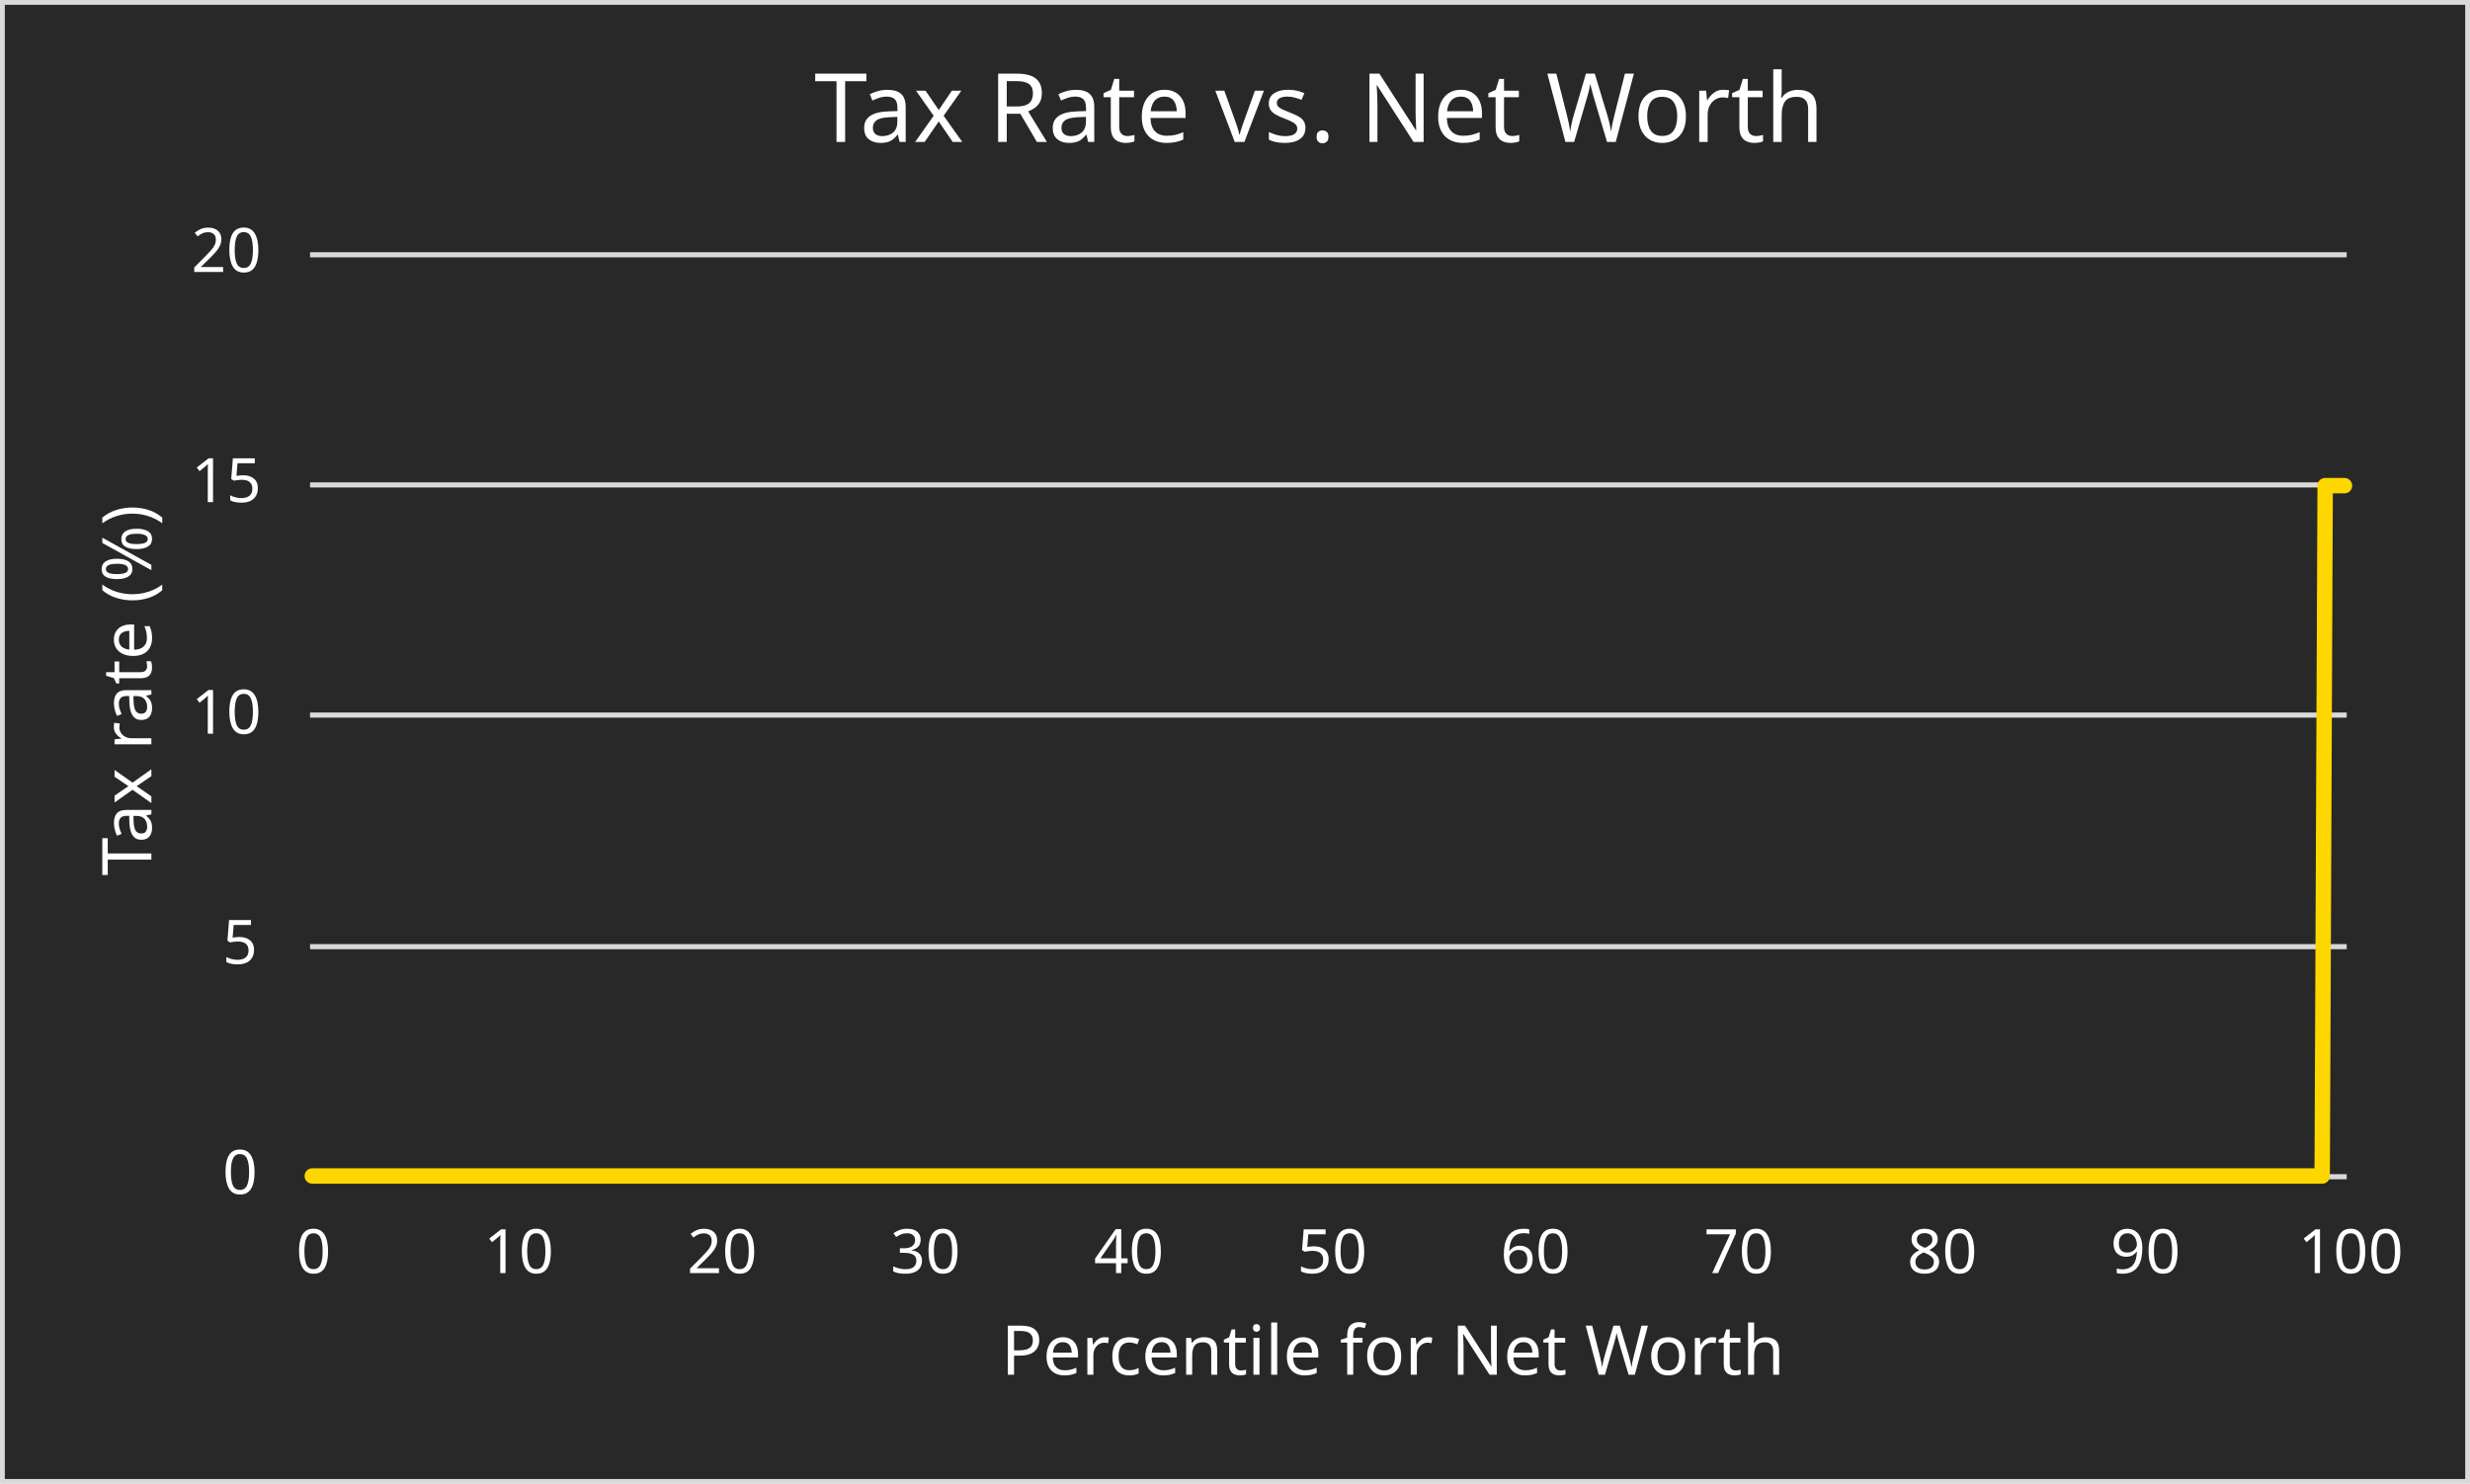
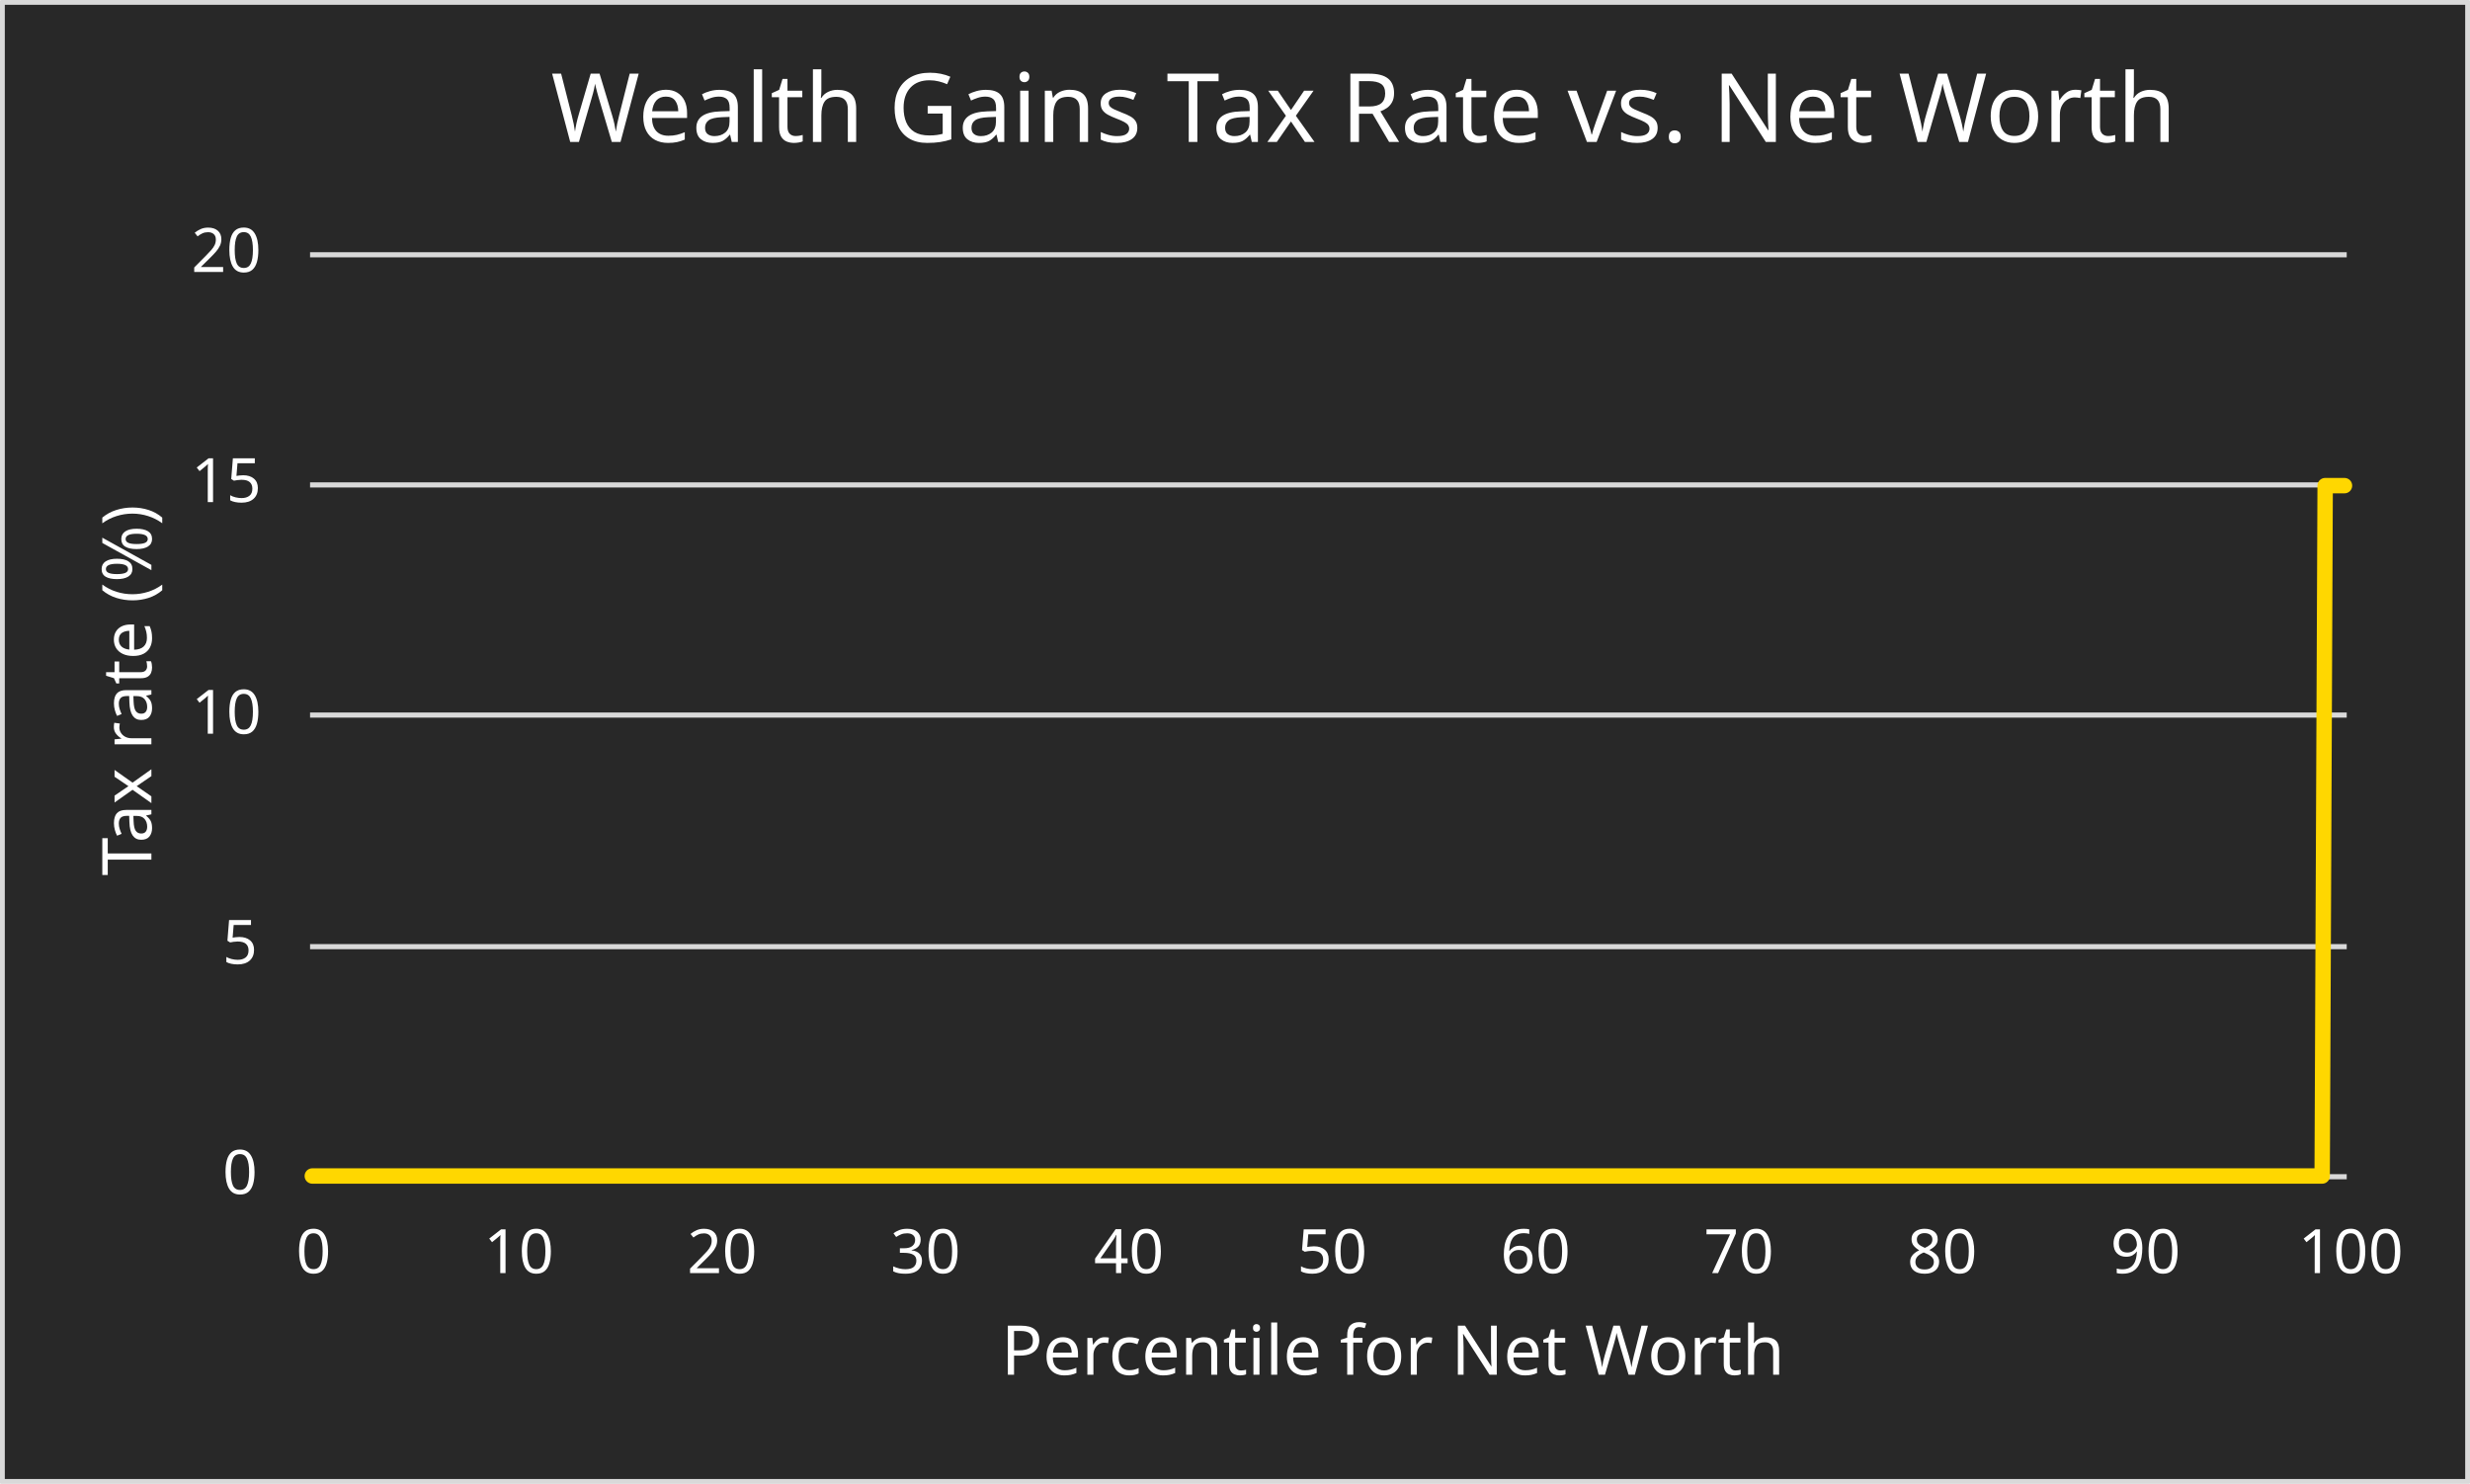
<svg xmlns="http://www.w3.org/2000/svg" width="1653" height="993" xml:space="preserve" overflow="hidden">
  <defs>
    <clipPath id="clip0">
      <rect x="616" y="173" width="1653" height="993" />
    </clipPath>
  </defs>
  <g clip-path="url(#clip0)" transform="translate(-616 -173)">
    <rect x="617" y="174" width="1650" height="990" fill="#282828" />
    <g>
      <path d="M823.5 806.527 2186.5 806.527M823.5 651.522 2186.5 651.522M823.5 497.517 2186.5 497.517M823.5 343.5 2186.5 343.5" stroke="#D9D9D9" stroke-width="3.438" stroke-linejoin="round" stroke-miterlimit="10" fill="none" />
    </g>
    <g>
      <path d="M823.5 960.5 2186.5 960.5" stroke="#D9D9D9" stroke-width="3.438" stroke-linejoin="round" stroke-miterlimit="10" fill="none" fill-rule="evenodd" />
    </g>
    <g>
      <path d="M825 960 826.027 960 827.027 960 829.027 960 830.027 960 831.027 960 833.027 960 834.027 960 835.027 960 837.027 960 838.027 960 840.028 960 841.028 960 842.028 960 844.028 960 845.028 960 846.028 960 848.028 960 849.028 960 850.028 960 852.028 960 853.028 960 854.028 960 856.028 960 857.028 960 859.028 960 860.028 960 861.028 960 863.028 960 864.028 960 865.028 960 867.028 960 868.029 960 869.029 960 871.029 960 872.029 960 874.029 960 875.029 960 876.029 960 878.029 960 879.029 960 880.029 960 882.029 960 883.029 960 884.029 960 886.029 960 887.029 960 889.029 960 890.029 960 891.029 960 893.029 960 894.029 960 895.029 960 897.029 960 898.029 960 899.029 960 901.03 960 902.03 960 903.03 960 905.03 960 906.03 960 908.03 960 909.03 960 910.03 960 912.03 960 913.03 960 914.03 960 916.03 960 917.03 960 918.03 960 920.03 960 921.03 960 923.03 960 924.03 960 925.03 960 927.03 960 928.03 960 929.03 960 931.031 960 932.031 960 933.031 960 935.031 960 936.031 960 937.031 960 939.031 960 940.031 960 942.031 960 943.031 960 944.031 960 946.031 960 947.031 960 948.031 960 950.031 960 951.031 960 952.031 960 954.031 960 955.031 960 957.031 960 958.031 960 959.031 960 961.031 960 962.032 960 963.032 960 965.032 960 966.032 960 967.032 960 969.032 960 970.032 960 972.032 960 973.032 960 974.032 960 976.032 960 977.032 960 978.032 960 980.032 960 981.032 960 982.032 960 984.032 960 985.032 960 986.032 960 988.032 960 989.032 960 991.033 960 992.033 960 993.033 960 995.033 960 996.033 960 997.033 960 999.033 960 1000.03 960 1001.03 960 1003.03 960 1004.03 960 1006.03 960 1007.03 960 1008.03 960 1010.03 960 1011.03 960 1012.03 960 1014.03 960 1015.03 960 1016.03 960 1018.03 960 1019.03 960 1020.03 960 1022.03 960 1023.03 960 1025.03 960 1026.03 960 1027.03 960 1029.03 960 1030.03 960 1031.03 960 1033.03 960 1034.03 960 1035.03 960 1037.03 960 1038.03 960 1040.03 960 1041.03 960 1042.03 960 1044.03 960 1045.03 960 1046.03 960 1048.03 960 1049.03 960 1050.03 960 1052.03 960 1053.03 960 1055.03 960 1056.03 960 1057.03 960 1059.03 960 1060.03 960 1061.03 960 1063.03 960 1064.03 960 1065.03 960 1067.04 960 1068.04 960 1069.04 960 1071.04 960 1072.04 960 1074.04 960 1075.04 960 1076.04 960 1078.04 960 1079.04 960 1080.04 960 1082.04 960 1083.04 960 1084.04 960 1086.04 960 1087.04 960 1089.04 960 1090.04 960 1091.04 960 1093.04 960 1094.04 960 1095.04 960 1097.04 960 1098.04 960 1099.04 960 1101.04 960 1102.04 960 1104.04 960 1105.04 960 1106.04 960 1108.04 960 1109.04 960 1110.04 960 1112.04 960 1113.04 960 1114.04 960 1116.04 960 1117.04 960 1118.04 960 1120.04 960 1121.04 960 1123.04 960 1124.04 960 1125.04 960 1127.04 960 1128.04 960 1129.04 960 1131.04 960 1132.04 960 1133.04 960 1135.04 960 1136.04 960 1138.04 960 1139.04 960 1140.04 960 1142.04 960 1143.04 960 1144.04 960 1146.04 960 1147.04 960 1148.04 960 1150.04 960 1151.04 960 1152.04 960 1154.04 960 1155.04 960 1157.04 960 1158.04 960 1159.04 960 1161.04 960 1162.04 960 1163.04 960 1165.04 960 1166.04 960 1167.04 960 1169.04 960 1170.04 960 1172.04 960 1173.04 960 1174.04 960 1176.04 960 1177.04 960 1178.04 960 1180.04 960 1181.04 960 1182.04 960 1184.04 960 1185.04 960 1187.04 960 1188.04 960 1189.04 960 1191.04 960 1192.04 960 1193.04 960 1195.04 960 1196.04 960 1197.04 960 1199.04 960 1200.04 960 1201.04 960 1203.04 960 1204.04 960 1206.04 960 1207.04 960 1208.04 960 1210.04 960 1211.04 960 1212.04 960 1214.04 960 1215.04 960 1216.04 960 1218.04 960 1219.04 960 1221.04 960 1222.04 960 1223.04 960 1225.04 960 1226.04 960 1227.04 960 1229.04 960 1230.04 960 1231.04 960 1233.04 960 1234.04 960 1236.04 960 1237.04 960 1238.04 960 1240.04 960 1241.04 960 1242.04 960 1244.04 960 1245.04 960 1246.04 960 1248.04 960 1249.04 960 1250.04 960 1252.04 960 1253.04 960 1255.04 960 1256.04 960 1257.04 960 1259.04 960 1260.04 960 1261.04 960 1263.04 960 1264.04 960 1265.04 960 1267.04 960 1268.04 960 1270.04 960 1271.04 960 1272.04 960 1274.04 960 1275.04 960 1276.04 960 1278.04 960 1279.04 960 1280.04 960 1282.04 960 1283.04 960 1284.04 960 1286.04 960 1287.04 960 1289.04 960 1290.04 960 1291.04 960 1293.04 960 1294.04 960 1295.04 960 1297.04 960 1298.04 960 1299.04 960 1301.04 960 1302.04 960 1304.04 960 1305.04 960 1306.04 960 1308.04 960 1309.04 960 1310.04 960 1312.04 960 1313.04 960 1314.04 960 1316.04 960 1317.04 960 1319.04 960 1320.04 960 1321.04 960 1323.04 960 1324.04 960 1325.04 960 1327.04 960 1328.04 960 1329.04 960 1331.04 960 1332.04 960 1333.04 960 1335.04 960 1336.04 960 1338.04 960 1339.04 960 1340.04 960 1342.04 960 1343.04 960 1344.04 960 1346.04 960 1347.04 960 1348.04 960 1350.04 960 1351.04 960 1353.04 960 1354.04 960 1355.04 960 1357.04 960 1358.04 960 1359.04 960 1361.04 960 1362.04 960 1363.04 960 1365.04 960 1366.04 960 1367.04 960 1369.04 960 1370.04 960 1372.04 960 1373.05 960 1374.05 960 1376.05 960 1377.05 960 1378.05 960 1380.05 960 1381.05 960 1382.05 960 1384.05 960 1385.05 960 1387.05 960 1388.05 960 1389.05 960 1391.05 960 1392.05 960 1393.05 960 1395.05 960 1396.05 960 1397.05 960 1399.05 960 1400.05 960 1402.05 960 1403.05 960 1404.05 960 1406.05 960 1407.05 960 1408.05 960 1410.05 960 1411.05 960 1412.05 960 1414.05 960 1415.05 960 1416.05 960 1418.05 960 1419.05 960 1421.05 960 1422.05 960 1423.05 960 1425.05 960 1426.05 960 1427.05 960 1429.05 960 1430.05 960 1431.05 960 1433.05 960 1434.05 960 1436.05 960 1437.05 960 1438.05 960 1440.05 960 1441.05 960 1442.05 960 1444.05 960 1445.05 960 1446.05 960 1448.05 960 1449.05 960 1451.05 960 1452.05 960 1453.05 960 1455.05 960 1456.05 960 1457.05 960 1459.05 960 1460.05 960 1461.05 960 1463.05 960 1464.05 960 1465.05 960 1467.05 960 1468.05 960 1470.05 960 1471.05 960 1472.05 960 1474.05 960 1475.05 960 1476.05 960 1478.05 960 1479.05 960 1480.05 960 1482.05 960 1483.05 960 1485.05 960 1486.05 960 1487.05 960 1489.05 960 1490.05 960 1491.05 960 1493.05 960 1494.05 960 1495.05 960 1497.05 960 1498.05 960 1499.05 960 1501.05 960 1502.05 960 1504.05 960 1505.05 960 1506.05 960 1508.05 960 1509.05 960 1510.05 960 1512.05 960 1513.05 960 1514.05 960 1516.05 960 1517.05 960 1519.05 960 1520.05 960 1521.05 960 1523.05 960 1524.05 960 1525.05 960 1527.05 960 1528.05 960 1529.05 960 1531.05 960 1532.05 960 1534.05 960 1535.05 960 1536.05 960 1538.05 960 1539.05 960 1540.05 960 1542.05 960 1543.05 960 1544.05 960 1546.05 960 1547.05 960 1548.05 960 1550.05 960 1551.05 960 1553.05 960 1554.05 960 1555.05 960 1557.05 960 1558.05 960 1559.05 960 1561.05 960 1562.05 960 1563.05 960 1565.05 960 1566.05 960 1568.05 960 1569.05 960 1570.05 960 1572.05 960 1573.05 960 1574.05 960 1576.05 960 1577.05 960 1578.05 960 1580.05 960 1581.05 960 1582.05 960 1584.05 960 1585.05 960 1587.05 960 1588.05 960 1589.05 960 1591.05 960 1592.05 960 1593.05 960 1595.05 960 1596.05 960 1597.05 960 1599.05 960 1600.05 960 1602.05 960 1603.05 960 1604.05 960 1606.05 960 1607.05 960 1608.05 960 1610.05 960 1611.05 960 1612.05 960 1614.05 960 1615.05 960 1617.05 960 1618.05 960 1619.05 960 1621.05 960 1622.05 960 1623.05 960 1625.05 960 1626.05 960 1627.05 960 1629.05 960 1630.05 960 1631.05 960 1633.05 960 1634.05 960 1636.05 960 1637.05 960 1638.05 960 1640.05 960 1641.05 960 1642.05 960 1644.05 960 1645.05 960 1646.05 960 1648.05 960 1649.05 960 1651.05 960 1652.05 960 1653.05 960 1655.05 960 1656.05 960 1657.05 960 1659.05 960 1660.05 960 1661.05 960 1663.05 960 1664.05 960 1666.05 960 1667.05 960 1668.05 960 1670.05 960 1671.05 960 1672.05 960 1674.05 960 1675.05 960 1676.05 960 1678.06 960 1679.06 960 1680.06 960 1682.06 960 1683.06 960 1685.06 960 1686.06 960 1687.06 960 1689.06 960 1690.06 960 1691.06 960 1693.06 960 1694.06 960 1695.06 960 1697.06 960 1698.06 960 1700.06 960 1701.06 960 1702.06 960 1704.06 960 1705.06 960 1706.06 960 1708.06 960 1709.06 960 1710.06 960 1712.06 960 1713.06 960 1714.06 960 1716.06 960 1717.06 960 1719.06 960 1720.06 960 1721.06 960 1723.06 960 1724.06 960 1725.06 960 1727.06 960 1728.06 960 1729.06 960 1731.06 960 1732.06 960 1734.06 960 1735.06 960 1736.06 960 1738.06 960 1739.06 960 1740.06 960 1742.06 960 1743.06 960 1744.06 960 1746.06 960 1747.06 960 1749.06 960 1750.06 960 1751.06 960 1753.06 960 1754.06 960 1755.06 960 1757.06 960 1758.06 960 1759.06 960 1761.06 960 1762.06 960 1763.06 960 1765.06 960 1766.06 960 1768.06 960 1769.06 960 1770.06 960 1772.06 960 1773.06 960 1774.06 960 1776.06 960 1777.06 960 1778.06 960 1780.06 960 1781.06 960 1783.06 960 1784.06 960 1785.06 960 1787.06 960 1788.06 960 1789.06 960 1791.06 960 1792.06 960 1793.06 960 1795.06 960 1796.06 960 1797.06 960 1799.06 960 1800.06 960 1802.06 960 1803.06 960 1804.06 960 1806.06 960 1807.06 960 1808.06 960 1810.06 960 1811.06 960 1812.06 960 1814.06 960 1815.06 960 1817.06 960 1818.06 960 1819.06 960 1821.06 960 1822.06 960 1823.06 960 1825.06 960 1826.06 960 1827.06 960 1829.06 960 1830.06 960 1832.06 960 1833.06 960 1834.06 960 1836.06 960 1837.06 960 1838.06 960 1840.06 960 1841.06 960 1842.06 960 1844.06 960 1845.06 960 1846.06 960 1848.06 960 1849.06 960 1851.06 960 1852.06 960 1853.06 960 1855.06 960 1856.06 960 1857.06 960 1859.06 960 1860.06 960 1861.06 960 1863.06 960 1864.06 960 1866.06 960 1867.06 960 1868.06 960 1870.06 960 1871.06 960 1872.06 960 1874.06 960 1875.06 960 1876.06 960 1878.06 960 1879.06 960 1881.06 960 1882.06 960 1883.06 960 1885.06 960 1886.06 960 1887.06 960 1889.06 960 1890.06 960 1891.06 960 1893.06 960 1894.06 960 1895.06 960 1897.06 960 1898.06 960 1900.06 960 1901.06 960 1902.06 960 1904.06 960 1905.06 960 1906.06 960 1908.06 960 1909.06 960 1910.06 960 1912.06 960 1913.06 960 1915.06 960 1916.06 960 1917.06 960 1919.06 960 1920.06 960 1921.06 960 1923.06 960 1924.06 960 1925.06 960 1927.06 960 1928.06 960 1929.06 960 1931.06 960 1932.06 960 1934.06 960 1935.06 960 1936.06 960 1938.06 960 1939.06 960 1940.06 960 1942.06 960 1943.06 960 1944.06 960 1946.06 960 1947.06 960 1949.06 960 1950.06 960 1951.06 960 1953.06 960 1954.06 960 1955.06 960 1957.06 960 1958.06 960 1959.06 960 1961.06 960 1962.06 960 1964.06 960 1965.06 960 1966.06 960 1968.06 960 1969.06 960 1970.06 960 1972.06 960 1973.06 960 1974.06 960 1976.06 960 1977.06 960 1978.06 960 1980.06 960 1981.06 960 1983.07 960 1984.07 960 1985.07 960 1987.07 960 1988.07 960 1989.07 960 1991.07 960 1992.07 960 1993.07 960 1995.07 960 1996.07 960 1998.07 960 1999.07 960 2000.07 960 2002.07 960 2003.07 960 2004.07 960 2006.07 960 2007.07 960 2008.07 960 2010.07 960 2011.07 960 2012.07 960 2014.07 960 2015.07 960 2017.07 960 2018.07 960 2019.07 960 2021.07 960 2022.07 960 2023.07 960 2025.07 960 2026.07 960 2027.07 960 2029.07 960 2030.07 960 2032.07 960 2033.07 960 2034.07 960 2036.07 960 2037.07 960 2038.07 960 2040.07 960 2041.07 960 2042.07 960 2044.07 960 2045.07 960 2047.07 960 2048.07 960 2049.07 960 2051.07 960 2052.07 960 2053.07 960 2055.07 960 2056.07 960 2057.07 960 2059.07 960 2060.07 960 2061.07 960 2063.07 960 2064.07 960 2066.07 960 2067.07 960 2068.07 960 2070.07 960 2071.07 960 2072.07 960 2074.07 960 2075.07 960 2076.07 960 2078.07 960 2079.07 960 2081.07 960 2082.07 960 2083.07 960 2085.07 960 2086.07 960 2087.07 960 2089.07 960 2090.07 960 2091.07 960 2093.07 960 2094.07 960 2096.07 960 2097.07 960 2098.07 960 2100.07 960 2101.07 960 2102.07 960 2104.07 960 2105.07 960 2106.07 960 2108.07 960 2109.07 960 2110.07 960 2112.07 960 2113.07 960 2115.07 960 2116.07 960 2117.07 960 2119.07 960 2120.07 960 2121.07 960 2123.07 960 2124.07 960 2125.07 960 2127.07 960 2128.07 960 2130.07 960 2131.07 960 2132.07 960 2134.07 960 2135.07 960 2136.07 960 2138.07 960 2139.07 960 2140.07 960 2142.07 960 2143.07 960 2144.07 960 2146.07 960 2147.07 960 2149.07 960 2150.07 960 2151.07 960 2153.07 960 2154.07 960 2155.07 960 2157.07 960 2158.07 960 2159.07 960 2161.07 960 2162.07 960 2164.07 960 2165.07 960 2166.07 960 2168.07 960 2169.07 960 2170.07 960 2172.07 498 2173.07 498 2174.07 498 2176.07 498 2177.07 498 2179.07 498 2180.07 498 2181.07 498 2183.07 498 2184.07 498 2185 498" stroke="#FFD700" stroke-width="10.312" stroke-linecap="round" stroke-linejoin="round" stroke-miterlimit="10" fill="none" />
    </g>
    <g>
      <text fill="#FFFFFF" font-family="Aptos Narrow,Aptos Narrow_MSFontService,sans-serif" font-weight="400" font-stretch="semi-condensed" font-size="41" transform="matrix(1 0 0 1 764.912 972)">0</text>
    </g>
    <g>
      <text fill="#FFFFFF" font-family="Aptos Narrow,Aptos Narrow_MSFontService,sans-serif" font-weight="400" font-stretch="semi-condensed" font-size="41" transform="matrix(1 0 0 1 764.912 818)">5</text>
    </g>
    <g>
      <text fill="#FFFFFF" font-family="Aptos Narrow,Aptos Narrow_MSFontService,sans-serif" font-weight="400" font-stretch="semi-condensed" font-size="41" transform="matrix(1 0 0 1 744.012 664)">10</text>
    </g>
    <g>
      <text fill="#FFFFFF" font-family="Aptos Narrow,Aptos Narrow_MSFontService,sans-serif" font-weight="400" font-stretch="semi-condensed" font-size="41" transform="matrix(1 0 0 1 744.012 509)">15</text>
    </g>
    <g>
      <text fill="#FFFFFF" font-family="Aptos Narrow,Aptos Narrow_MSFontService,sans-serif" font-weight="400" font-stretch="semi-condensed" font-size="41" transform="matrix(1 0 0 1 744.012 355)">20</text>
    </g>
    <g>
      <text fill="#FFFFFF" font-family="Aptos Narrow,Aptos Narrow_MSFontService,sans-serif" font-weight="400" font-stretch="semi-condensed" font-size="41" transform="matrix(1 0 0 1 814.126 1025)">0</text>
    </g>
    <g>
      <text fill="#FFFFFF" font-family="Aptos Narrow,Aptos Narrow_MSFontService,sans-serif" font-weight="400" font-stretch="semi-condensed" font-size="41" transform="matrix(1 0 0 1 939.757 1025)">10</text>
    </g>
    <g>
      <text fill="#FFFFFF" font-family="Aptos Narrow,Aptos Narrow_MSFontService,sans-serif" font-weight="400" font-stretch="semi-condensed" font-size="41" transform="matrix(1 0 0 1 1075.84 1025)">20</text>
    </g>
    <g>
      <text fill="#FFFFFF" font-family="Aptos Narrow,Aptos Narrow_MSFontService,sans-serif" font-weight="400" font-stretch="semi-condensed" font-size="41" transform="matrix(1 0 0 1 1211.92 1025)">30</text>
    </g>
    <g>
      <text fill="#FFFFFF" font-family="Aptos Narrow,Aptos Narrow_MSFontService,sans-serif" font-weight="400" font-stretch="semi-condensed" font-size="41" transform="matrix(1 0 0 1 1348 1025)">40</text>
    </g>
    <g>
      <text fill="#FFFFFF" font-family="Aptos Narrow,Aptos Narrow_MSFontService,sans-serif" font-weight="400" font-stretch="semi-condensed" font-size="41" transform="matrix(1 0 0 1 1484.08 1025)">50</text>
    </g>
    <g>
      <text fill="#FFFFFF" font-family="Aptos Narrow,Aptos Narrow_MSFontService,sans-serif" font-weight="400" font-stretch="semi-condensed" font-size="41" transform="matrix(1 0 0 1 1620.16 1025)">60</text>
    </g>
    <g>
      <text fill="#FFFFFF" font-family="Aptos Narrow,Aptos Narrow_MSFontService,sans-serif" font-weight="400" font-stretch="semi-condensed" font-size="41" transform="matrix(1 0 0 1 1756.24 1025)">70</text>
    </g>
    <g>
      <text fill="#FFFFFF" font-family="Aptos Narrow,Aptos Narrow_MSFontService,sans-serif" font-weight="400" font-stretch="semi-condensed" font-size="41" transform="matrix(1 0 0 1 1892.32 1025)">80</text>
    </g>
    <g>
      <text fill="#FFFFFF" font-family="Aptos Narrow,Aptos Narrow_MSFontService,sans-serif" font-weight="400" font-stretch="semi-condensed" font-size="41" transform="matrix(1 0 0 1 2028.4 1025)">90</text>
    </g>
    <g>
      <text fill="#FFFFFF" font-family="Aptos Narrow,Aptos Narrow_MSFontService,sans-serif" font-weight="400" font-stretch="semi-condensed" font-size="41" transform="matrix(1 0 0 1 2154.04 1025)">100</text>
    </g>
    <g>
      <text fill="#FFFFFF" font-family="Aptos Narrow,Aptos Narrow_MSFontService,sans-serif" font-weight="400" font-stretch="semi-condensed" font-size="46" transform="matrix(6.12323e-17 -1 1 6.12323e-17 717.314 759)">Tax rate (%)</text>
    </g>
    <g>
      <text fill="#FFFFFF" font-family="Aptos Narrow,Aptos Narrow_MSFontService,sans-serif" font-weight="400" font-stretch="semi-condensed" font-size="46" transform="matrix(1 0 0 1 1286.02 1093)">Percentile for Net Worth</text>
    </g>
    <g>
-       <text fill="#FFFFFF" font-family="Aptos Narrow,Aptos Narrow_MSFontService,sans-serif" font-weight="400" font-stretch="semi-condensed" font-size="64" transform="matrix(1 0 0 1 1160.92 268)">Tax Rate vs. Net Worth</text>
+       <text fill="#FFFFFF" font-family="Aptos Narrow,Aptos Narrow_MSFontService,sans-serif" font-weight="400" font-stretch="semi-condensed" font-size="64" transform="matrix(1 0 0 1 984.74 268)">Wealth Gains Tax Rate vs. Net Worth</text>
    </g>
    <rect x="617.5" y="174.5" width="1650" height="990" stroke="#D9D9D9" stroke-width="3.438" stroke-linejoin="round" stroke-miterlimit="10" fill="none" />
  </g>
</svg>
